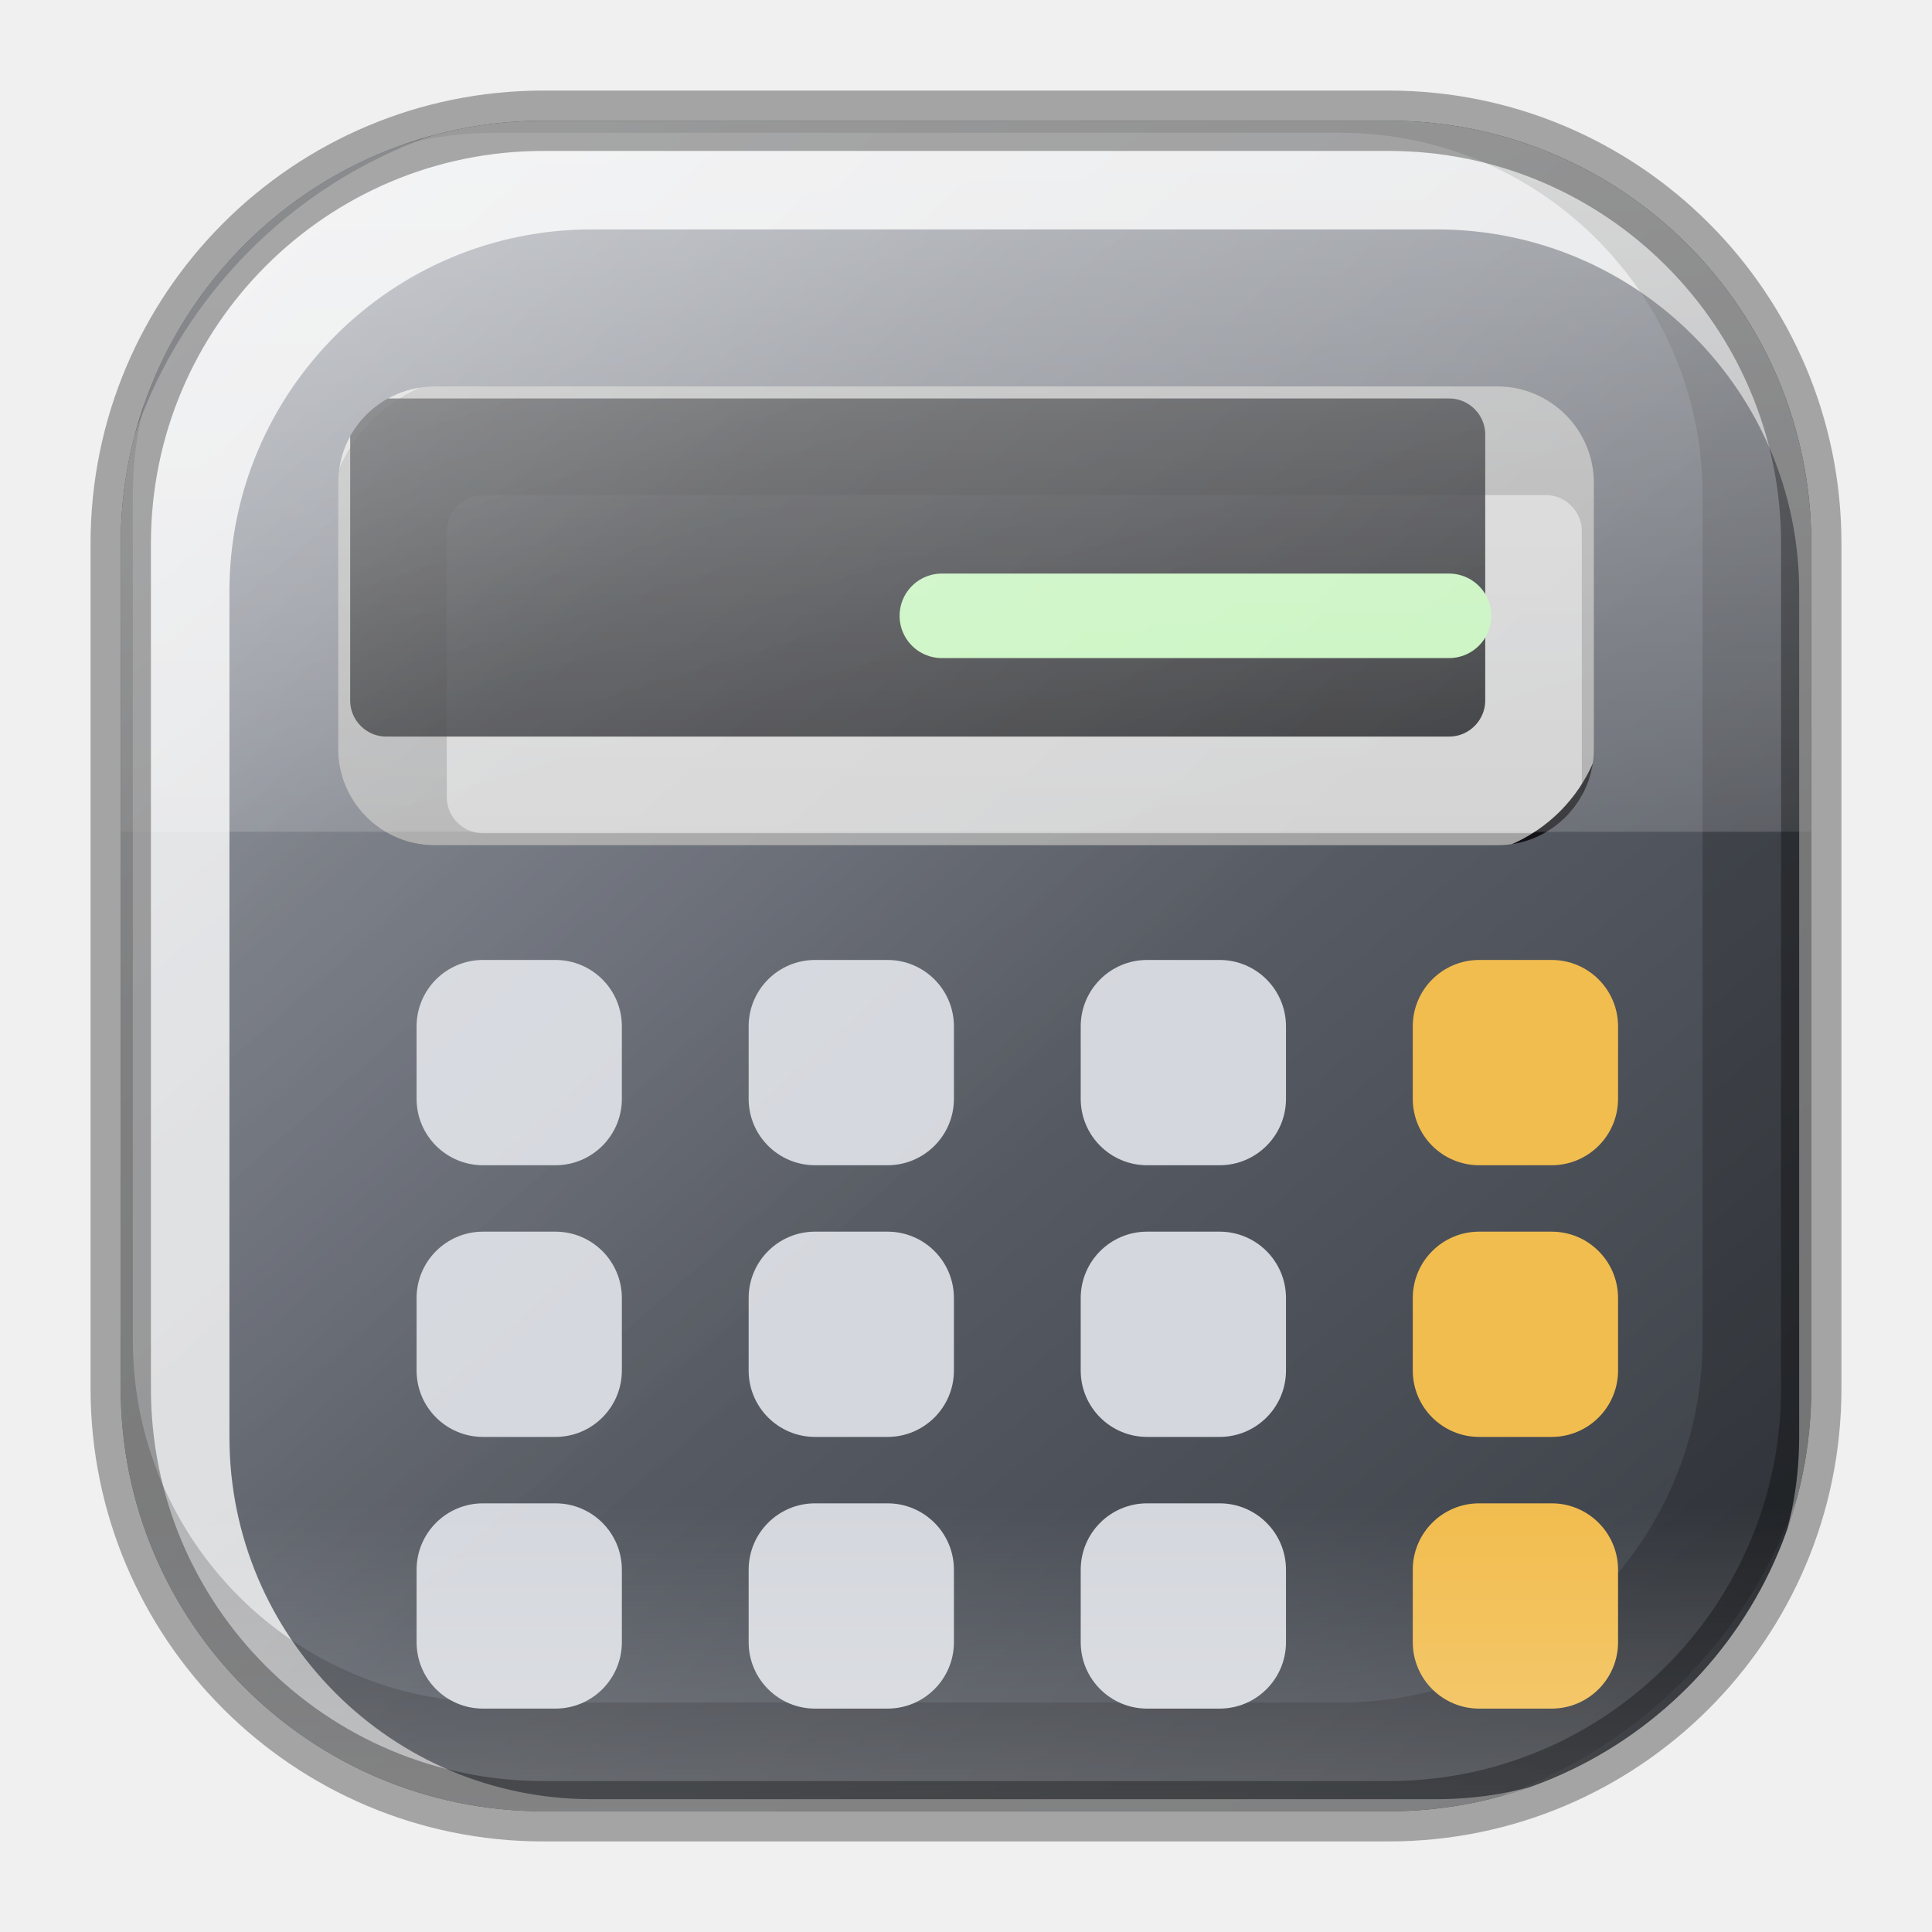
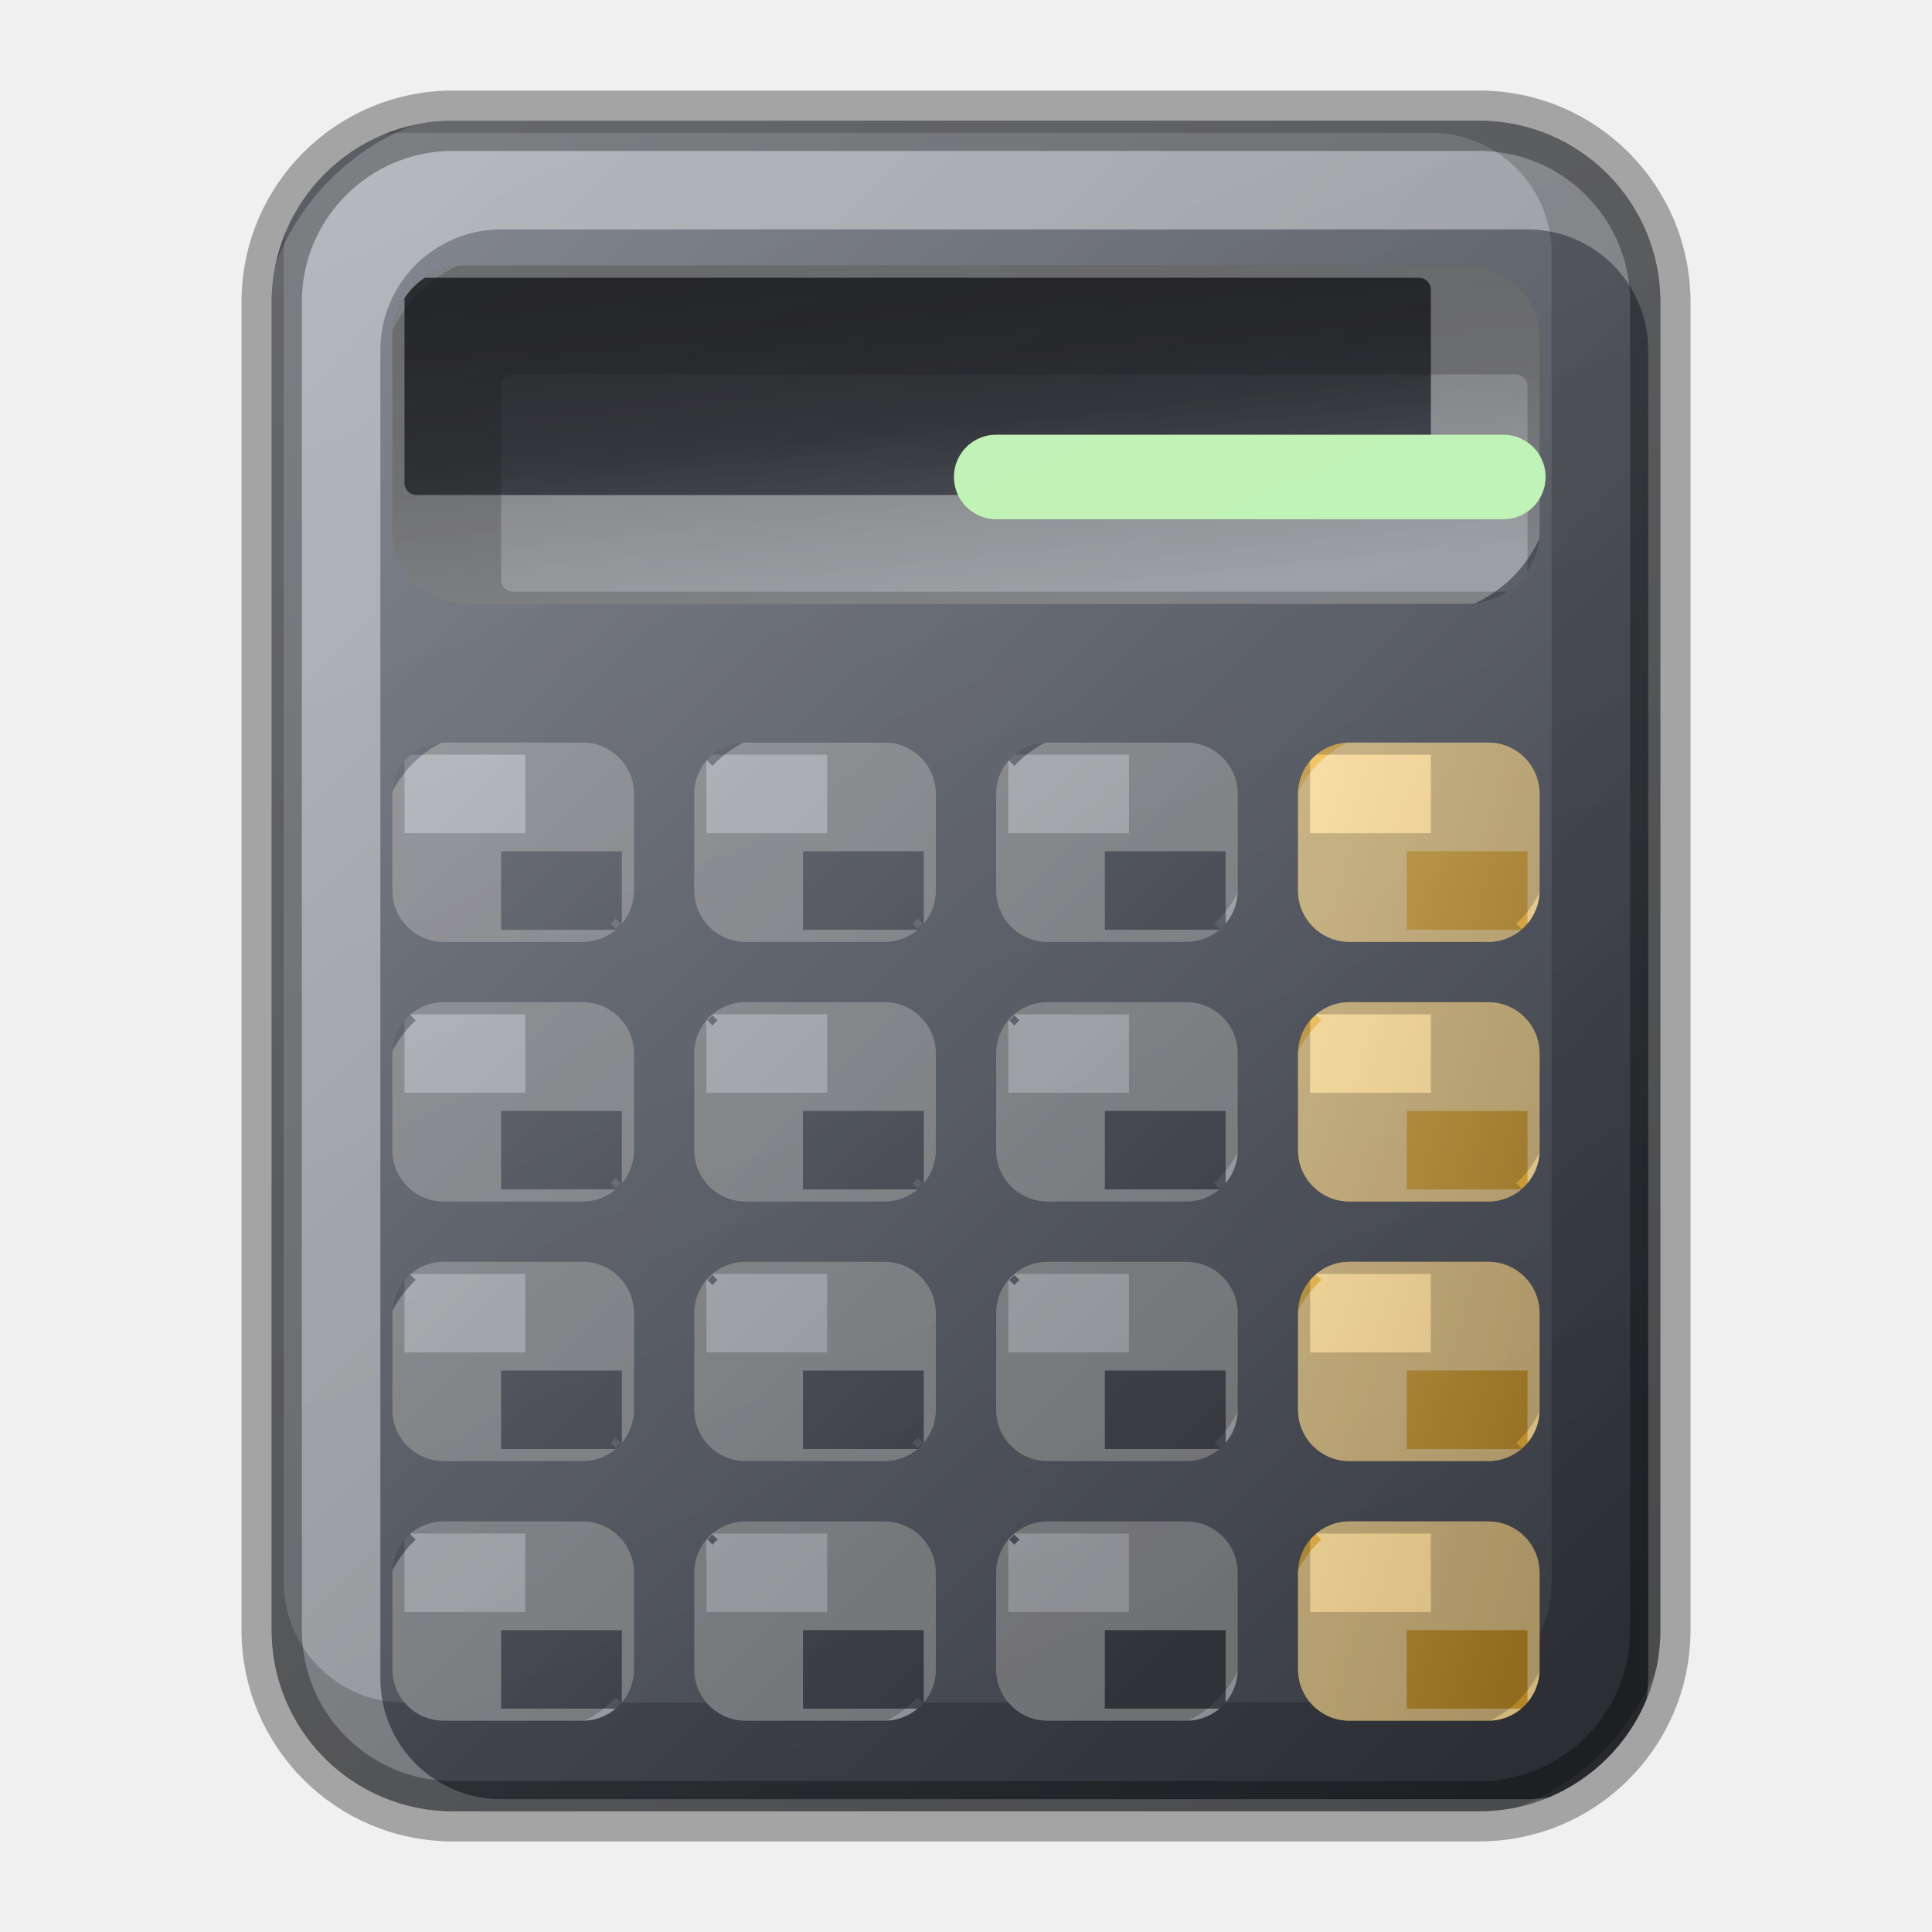
<svg xmlns="http://www.w3.org/2000/svg" viewBox="0 0 32 32" width="128" height="128">
  <defs>
-     <clipPath id="appCalculator-clip-tile">
-       <path d="M9 2h14a7 7 0 0 1 7 7v14a7 7 0 0 1-7 7H9a7 7 0 0 1-7-7V9a7 7 0 0 1 7-7Z" />
+     <clipPath id="appCalculator-clip-case">
+       <path d="M7.5 2h17a3 3 0 0 1 3 3v22a3 3 0 0 1 -3 3h-17a3 3 0 0 1 -3 -3v-22a3 3 0 0 1 3 -3Z" />
    </clipPath>
-     <linearGradient id="appCalculator-grad-tile" x1="0" y1="0" x2="0.85" y2="1">
-       <stop offset="0" stop-color="#7f848f" />
-       <stop offset="1" stop-color="#3c4047" />
+     <linearGradient id="appCalculator-grad-case" x1="0" y1="0" x2="0.85" y2="1">
+       <stop offset="0" stop-color="#7a7f8a" />
+       <stop offset="1" stop-color="#373a41" />
    </linearGradient>
    <clipPath id="appCalculator-clip-screen">
-       <path d="M7.2 6.4h17.6a1.6 1.6 0 0 1 1.6 1.6v4.4a1.6 1.6 0 0 1-1.6 1.6H7.2A1.6 1.6 0 0 1 5.6 12.4V8a1.6 1.6 0 0 1 1.6-1.6Z" />
+       <path d="M7.7 4.4h16.6a1.2 1.2 0 0 1 1.2 1.2v3.2a1.2 1.2 0 0 1 -1.2 1.2h-16.6a1.2 1.2 0 0 1 -1.2 -1.2v-3.2a1.2 1.2 0 0 1 1.2 -1.2Z" />
    </clipPath>
-     <linearGradient id="appCalculator-grad-screen" x1="0" y1="0" x2="0.85" y2="1">
-       <stop offset="0" stop-color="#292c32" />
-       <stop offset="1" stop-color="#1a1b1f" />
+     <linearGradient id="appCalculator-grad-screen" x1="0.329" y1="0.03" x2="0.671" y2="0.97">
+       <stop offset="0" stop-color="#1a1c20" />
+       <stop offset="0.45" stop-color="#2a2d33" />
+       <stop offset="1" stop-color="#636872" />
    </linearGradient>
    <clipPath id="appCalculator-clip-keys">
-       <path d="M8.0 15.9h1.2a1.1 1.1 0 0 1 1.1 1.1v1.2a1.1 1.1 0 0 1 -1.1 1.1h-1.2a1.1 1.1 0 0 1 -1.1 -1.1v-1.2a1.1 1.1 0 0 1 1.1 -1.1Z M13.5 15.9h1.2a1.1 1.1 0 0 1 1.1 1.1v1.2a1.1 1.1 0 0 1 -1.1 1.1h-1.2a1.1 1.1 0 0 1 -1.1 -1.1v-1.2a1.1 1.1 0 0 1 1.1 -1.1Z M19.0 15.9h1.2a1.1 1.1 0 0 1 1.1 1.1v1.2a1.1 1.1 0 0 1 -1.1 1.1h-1.2a1.1 1.1 0 0 1 -1.1 -1.1v-1.2a1.1 1.1 0 0 1 1.1 -1.1Z M8.0 20.4h1.2a1.1 1.1 0 0 1 1.1 1.1v1.2a1.1 1.1 0 0 1 -1.1 1.1h-1.2a1.1 1.1 0 0 1 -1.1 -1.1v-1.2a1.1 1.1 0 0 1 1.1 -1.1Z M13.5 20.4h1.2a1.1 1.1 0 0 1 1.1 1.1v1.2a1.1 1.1 0 0 1 -1.1 1.1h-1.2a1.1 1.1 0 0 1 -1.1 -1.1v-1.2a1.1 1.1 0 0 1 1.1 -1.1Z M19.0 20.4h1.2a1.1 1.1 0 0 1 1.1 1.1v1.2a1.1 1.1 0 0 1 -1.1 1.1h-1.2a1.1 1.1 0 0 1 -1.1 -1.1v-1.2a1.1 1.1 0 0 1 1.1 -1.1Z M8.0 24.9h1.2a1.1 1.1 0 0 1 1.1 1.1v1.2a1.1 1.1 0 0 1 -1.1 1.1h-1.2a1.1 1.1 0 0 1 -1.1 -1.1v-1.2a1.1 1.1 0 0 1 1.1 -1.1Z M13.5 24.9h1.2a1.1 1.1 0 0 1 1.1 1.1v1.2a1.1 1.1 0 0 1 -1.1 1.1h-1.2a1.1 1.1 0 0 1 -1.1 -1.1v-1.2a1.1 1.1 0 0 1 1.1 -1.1Z M19.0 24.9h1.2a1.1 1.1 0 0 1 1.1 1.1v1.2a1.1 1.1 0 0 1 -1.1 1.1h-1.2a1.1 1.1 0 0 1 -1.1 -1.1v-1.2a1.1 1.1 0 0 1 1.1 -1.1Z" />
+       <path d="M7.35 12.3h2.3a0.85 0.85 0 0 1 0.85 0.85v1.6a0.85 0.85 0 0 1 -0.85 0.85h-2.3a0.85 0.85 0 0 1 -0.85 -0.85v-1.6a0.85 0.85 0 0 1 0.85 -0.85ZM12.35 12.3h2.3a0.85 0.85 0 0 1 0.85 0.85v1.6a0.85 0.85 0 0 1 -0.85 0.85h-2.3a0.85 0.85 0 0 1 -0.85 -0.85v-1.6a0.85 0.85 0 0 1 0.85 -0.85ZM17.35 12.3h2.3a0.85 0.85 0 0 1 0.85 0.85v1.6a0.85 0.85 0 0 1 -0.85 0.85h-2.3a0.85 0.85 0 0 1 -0.85 -0.85v-1.6a0.85 0.85 0 0 1 0.85 -0.85ZM7.35 16.6h2.3a0.85 0.85 0 0 1 0.85 0.85v1.6a0.85 0.85 0 0 1 -0.85 0.85h-2.3a0.85 0.85 0 0 1 -0.85 -0.85v-1.6a0.85 0.85 0 0 1 0.85 -0.85ZM12.35 16.6h2.3a0.85 0.85 0 0 1 0.85 0.85v1.6a0.85 0.85 0 0 1 -0.85 0.85h-2.3a0.85 0.85 0 0 1 -0.85 -0.85v-1.6a0.85 0.85 0 0 1 0.85 -0.85ZM17.35 16.6h2.3a0.85 0.85 0 0 1 0.85 0.85v1.6a0.85 0.85 0 0 1 -0.85 0.85h-2.3a0.85 0.85 0 0 1 -0.85 -0.85v-1.6a0.85 0.85 0 0 1 0.85 -0.85ZM7.35 20.9h2.3a0.85 0.85 0 0 1 0.85 0.85v1.6a0.85 0.85 0 0 1 -0.85 0.85h-2.3a0.85 0.85 0 0 1 -0.85 -0.85v-1.6a0.85 0.85 0 0 1 0.85 -0.85ZM12.35 20.9h2.3a0.85 0.85 0 0 1 0.85 0.85v1.6a0.85 0.85 0 0 1 -0.85 0.85h-2.3a0.85 0.85 0 0 1 -0.85 -0.85v-1.6a0.85 0.85 0 0 1 0.85 -0.85ZM17.35 20.9h2.3a0.85 0.85 0 0 1 0.85 0.85v1.6a0.85 0.85 0 0 1 -0.85 0.85h-2.3a0.85 0.85 0 0 1 -0.85 -0.85v-1.6a0.85 0.85 0 0 1 0.85 -0.85ZM7.35 25.2h2.3a0.85 0.85 0 0 1 0.85 0.85v1.6a0.85 0.85 0 0 1 -0.85 0.85h-2.3a0.85 0.85 0 0 1 -0.85 -0.85v-1.6a0.85 0.85 0 0 1 0.85 -0.85ZM12.35 25.2h2.3a0.85 0.85 0 0 1 0.85 0.85v1.6a0.85 0.85 0 0 1 -0.85 0.85h-2.3a0.85 0.85 0 0 1 -0.85 -0.85v-1.6a0.85 0.85 0 0 1 0.85 -0.85ZM17.35 25.2h2.3a0.85 0.85 0 0 1 0.85 0.85v1.6a0.85 0.85 0 0 1 -0.85 0.85h-2.3a0.85 0.85 0 0 1 -0.85 -0.85v-1.6a0.85 0.85 0 0 1 0.85 -0.85Z" />
    </clipPath>
+     <linearGradient id="appCalculator-grad-keys" x1="0" y1="0" x2="0.85" y2="1">
+       <stop offset="0" stop-color="#7a7f8a" />
+       <stop offset="1" stop-color="#373a41" />
+     </linearGradient>
    <clipPath id="appCalculator-clip-ops">
-       <path d="M24.5 15.9h1.2a1.1 1.1 0 0 1 1.1 1.1v1.2a1.1 1.1 0 0 1 -1.1 1.1h-1.2a1.1 1.1 0 0 1 -1.1 -1.1v-1.2a1.1 1.1 0 0 1 1.1 -1.1Z M24.5 20.4h1.2a1.1 1.1 0 0 1 1.1 1.1v1.2a1.1 1.1 0 0 1 -1.1 1.1h-1.2a1.1 1.1 0 0 1 -1.1 -1.1v-1.2a1.1 1.1 0 0 1 1.1 -1.1Z M24.5 24.9h1.2a1.1 1.1 0 0 1 1.1 1.1v1.2a1.1 1.1 0 0 1 -1.1 1.1h-1.2a1.1 1.1 0 0 1 -1.1 -1.1v-1.2a1.1 1.1 0 0 1 1.1 -1.1Z" />
+       <path d="M22.35 12.3h2.3a0.85 0.85 0 0 1 0.85 0.85v1.6a0.85 0.85 0 0 1 -0.85 0.85h-2.3a0.85 0.85 0 0 1 -0.85 -0.85v-1.6a0.85 0.85 0 0 1 0.85 -0.85ZM22.35 16.6h2.3a0.85 0.85 0 0 1 0.85 0.85v1.6a0.85 0.85 0 0 1 -0.85 0.85h-2.3a0.85 0.85 0 0 1 -0.85 -0.85v-1.6a0.85 0.85 0 0 1 0.85 -0.85ZM22.35 20.9h2.3a0.85 0.85 0 0 1 0.85 0.85v1.6a0.85 0.85 0 0 1 -0.85 0.85h-2.3a0.85 0.85 0 0 1 -0.85 -0.85v-1.6a0.85 0.85 0 0 1 0.85 -0.85ZM22.35 25.2h2.3a0.85 0.85 0 0 1 0.85 0.85v1.6a0.85 0.85 0 0 1 -0.85 0.85h-2.3a0.85 0.85 0 0 1 -0.85 -0.85v-1.6a0.85 0.85 0 0 1 0.85 -0.85Z" />
    </clipPath>
+     <linearGradient id="appCalculator-grad-ops" x1="0" y1="0" x2="0.85" y2="1">
+       <stop offset="0" stop-color="#f5c765" />
+       <stop offset="1" stop-color="#b58625" />
+     </linearGradient>
    <clipPath id="appCalculator-clip-silhouette">
-       <path d="M9 2h14a7 7 0 0 1 7 7v14a7 7 0 0 1-7 7H9a7 7 0 0 1-7-7V9a7 7 0 0 1 7-7Z" />
+       <path d="M7.5 2h17a3 3 0 0 1 3 3v22a3 3 0 0 1 -3 3h-17a3 3 0 0 1 -3 -3v-22a3 3 0 0 1 3 -3Z" />
    </clipPath>
-     <linearGradient id="appCalculator-grad-key" x1="0" y1="0" x2="0.9" y2="1">
-       <stop offset="0" stop-color="#ffffff" stop-opacity="0.62" />
-       <stop offset="0.3" stop-color="#ffffff" stop-opacity="0.2" />
-       <stop offset="0.6" stop-color="#ffffff" stop-opacity="0" />
-     </linearGradient>
-     <linearGradient id="appCalculator-grad-gloss" x1="0" y1="0" x2="0" y2="1">
-       <stop offset="0" stop-color="#ffffff" stop-opacity="0.45" />
-       <stop offset="0.42" stop-color="#ffffff" stop-opacity="0.16" />
-       <stop offset="0.421" stop-color="#ffffff" stop-opacity="0" />
-       <stop offset="0.82" stop-color="#ffffff" stop-opacity="0" />
-       <stop offset="1" stop-color="#ffffff" stop-opacity="0.22" />
+     <linearGradient id="appCalculator-grad-key" x1="0" y1="0" x2="0.35" y2="1">
+       <stop offset="0" stop-color="#ffffff" stop-opacity="0.3" />
+       <stop offset="0.55" stop-color="#ffffff" stop-opacity="0.11" />
+       <stop offset="1" stop-color="#ffffff" stop-opacity="0" />
    </linearGradient>
  </defs>
  <g id="appCalculator">
-     <g id="tile-graphite-top" clip-path="url(#appCalculator-clip-tile)">
-       <path d="M9 2h14a7 7 0 0 1 7 7v14a7 7 0 0 1-7 7H9a7 7 0 0 1-7-7V9a7 7 0 0 1 7-7Z" fill="url(#appCalculator-grad-tile)" />
-       <path d="M9 2h14a7 7 0 0 1 7 7v14a7 7 0 0 1-7 7H9a7 7 0 0 1-7-7V9a7 7 0 0 1 7-7Z" fill="none" stroke="rgba(255, 255, 255, 0.78)" stroke-width="2" transform="translate(0.8 0.8)" />
-       <path d="M9 2h14a7 7 0 0 1 7 7v14a7 7 0 0 1-7 7H9a7 7 0 0 1-7-7V9a7 7 0 0 1 7-7Z" fill="none" stroke="rgba(0, 0, 0, 0.2)" stroke-width="2" transform="translate(-0.8 -0.8)" />
+     <g id="case-graphite-top" clip-path="url(#appCalculator-clip-case)">
+       <path d="M7.5 2h17a3 3 0 0 1 3 3v22a3 3 0 0 1 -3 3h-17a3 3 0 0 1 -3 -3v-22a3 3 0 0 1 3 -3Z" fill="url(#appCalculator-grad-case)" />
+       <path d="M7.5 2h17a3 3 0 0 1 3 3v22a3 3 0 0 1 -3 3h-17a3 3 0 0 1 -3 -3v-22a3 3 0 0 1 3 -3Z" fill="none" stroke="rgba(255, 255, 255, 0.4)" stroke-width="2" transform="translate(0.8 0.8)" />
+       <path d="M7.5 2h17a3 3 0 0 1 3 3v22a3 3 0 0 1 -3 3h-17a3 3 0 0 1 -3 -3v-22a3 3 0 0 1 3 -3Z" fill="none" stroke="rgba(0, 0, 0, 0.2)" stroke-width="2" transform="translate(-0.8 -0.8)" />
    </g>
-     <g id="screen-graphite-under" clip-path="url(#appCalculator-clip-screen)">
-       <path d="M7.2 6.4h17.6a1.6 1.6 0 0 1 1.6 1.6v4.4a1.6 1.6 0 0 1-1.6 1.6H7.2A1.6 1.6 0 0 1 5.6 12.4V8a1.6 1.6 0 0 1 1.6-1.6Z" fill="url(#appCalculator-grad-screen)" />
-       <path d="M7.2 6.4h17.6a1.6 1.6 0 0 1 1.6 1.6v4.4a1.6 1.6 0 0 1-1.6 1.6H7.2A1.6 1.6 0 0 1 5.6 12.4V8a1.6 1.6 0 0 1 1.6-1.6Z" fill="#000000" opacity="0.136" />
-       <path d="M7.2 6.4h17.6a1.6 1.6 0 0 1 1.6 1.6v4.4a1.6 1.6 0 0 1-1.6 1.6H7.2A1.6 1.6 0 0 1 5.6 12.4V8a1.6 1.6 0 0 1 1.6-1.6Z" fill="none" stroke="rgba(255, 255, 255, 0.78)" stroke-width="2" transform="translate(-0.8 -0.8)" />
-       <path d="M7.2 6.4h17.6a1.6 1.6 0 0 1 1.6 1.6v4.4a1.6 1.6 0 0 1-1.6 1.6H7.2A1.6 1.6 0 0 1 5.6 12.4V8a1.6 1.6 0 0 1 1.6-1.6Z" fill="none" stroke="rgba(0, 0, 0, 0.2)" stroke-width="2" transform="translate(0.8 0.8)" />
+     <g id="screen-graphite-concave" clip-path="url(#appCalculator-clip-screen)">
+       <path d="M7.7 4.4h16.6a1.2 1.2 0 0 1 1.2 1.2v3.2a1.2 1.2 0 0 1 -1.2 1.2h-16.6a1.2 1.2 0 0 1 -1.2 -1.2v-3.2a1.2 1.2 0 0 1 1.2 -1.2Z" fill="url(#appCalculator-grad-screen)" />
+       <path d="M7.7 4.4h16.6a1.2 1.2 0 0 1 1.2 1.2v3.2a1.2 1.2 0 0 1 -1.2 1.2h-16.6a1.2 1.2 0 0 1 -1.2 -1.2v-3.2a1.2 1.2 0 0 1 1.2 -1.2Z" fill="#000000" opacity="0.144" />
+       <path d="M7.7 4.4h16.6a1.2 1.2 0 0 1 1.2 1.2v3.2a1.2 1.2 0 0 1 -1.2 1.2h-16.6a1.2 1.2 0 0 1 -1.2 -1.2v-3.2a1.2 1.2 0 0 1 1.2 -1.2Z" fill="none" stroke="rgba(255, 255, 255, 0.4)" stroke-width="2" transform="translate(-0.8 -0.8)" />
+       <path d="M7.7 4.4h16.6a1.2 1.2 0 0 1 1.2 1.2v3.2a1.2 1.2 0 0 1 -1.2 1.2h-16.6a1.2 1.2 0 0 1 -1.2 -1.2v-3.2a1.2 1.2 0 0 1 1.2 -1.2Z" fill="none" stroke="rgba(0, 0, 0, 0.2)" stroke-width="2" transform="translate(0.8 0.8)" />
    </g>
    <g id="readout-traffic-zoom-light">
-       <path d="M15.6 10.2h8.4" fill="none" stroke="#bdf2b3" stroke-width="1.4" stroke-linecap="round" />
+       <path d="M16.5 7.9h8.4" fill="none" stroke="#bdf2b3" stroke-width="1.4" stroke-linecap="round" />
    </g>
-     <g id="keys-platinum-3" clip-path="url(#appCalculator-clip-keys)">
-       <path d="M8.0 15.9h1.2a1.1 1.1 0 0 1 1.1 1.1v1.2a1.1 1.1 0 0 1 -1.1 1.1h-1.2a1.1 1.1 0 0 1 -1.1 -1.1v-1.2a1.1 1.1 0 0 1 1.1 -1.1Z M13.5 15.9h1.2a1.1 1.1 0 0 1 1.1 1.1v1.2a1.1 1.1 0 0 1 -1.1 1.1h-1.2a1.1 1.1 0 0 1 -1.1 -1.1v-1.2a1.1 1.1 0 0 1 1.1 -1.1Z M19.0 15.9h1.2a1.1 1.1 0 0 1 1.1 1.1v1.2a1.1 1.1 0 0 1 -1.1 1.1h-1.2a1.1 1.1 0 0 1 -1.1 -1.1v-1.2a1.1 1.1 0 0 1 1.1 -1.1Z M8.0 20.4h1.2a1.1 1.1 0 0 1 1.1 1.1v1.2a1.1 1.1 0 0 1 -1.1 1.1h-1.2a1.1 1.1 0 0 1 -1.1 -1.1v-1.2a1.1 1.1 0 0 1 1.1 -1.1Z M13.5 20.4h1.2a1.1 1.1 0 0 1 1.1 1.1v1.2a1.1 1.1 0 0 1 -1.1 1.1h-1.2a1.1 1.1 0 0 1 -1.1 -1.1v-1.2a1.1 1.1 0 0 1 1.1 -1.1Z M19.0 20.4h1.2a1.1 1.1 0 0 1 1.1 1.1v1.2a1.1 1.1 0 0 1 -1.1 1.1h-1.2a1.1 1.1 0 0 1 -1.1 -1.1v-1.2a1.1 1.1 0 0 1 1.1 -1.1Z M8.0 24.9h1.2a1.1 1.1 0 0 1 1.1 1.1v1.2a1.1 1.1 0 0 1 -1.1 1.1h-1.2a1.1 1.1 0 0 1 -1.1 -1.1v-1.2a1.1 1.1 0 0 1 1.1 -1.1Z M13.5 24.9h1.2a1.1 1.1 0 0 1 1.1 1.1v1.2a1.1 1.1 0 0 1 -1.1 1.1h-1.2a1.1 1.1 0 0 1 -1.1 -1.1v-1.2a1.1 1.1 0 0 1 1.1 -1.1Z M19.0 24.9h1.2a1.1 1.1 0 0 1 1.1 1.1v1.2a1.1 1.1 0 0 1 -1.1 1.1h-1.2a1.1 1.1 0 0 1 -1.1 -1.1v-1.2a1.1 1.1 0 0 1 1.1 -1.1Z" fill="#d4d7dd" />
+     <g id="keys-graphite-top" clip-path="url(#appCalculator-clip-keys)">
+       <path d="M7.35 12.3h2.3a0.85 0.85 0 0 1 0.85 0.85v1.6a0.85 0.85 0 0 1 -0.85 0.85h-2.3a0.85 0.85 0 0 1 -0.85 -0.85v-1.6a0.85 0.85 0 0 1 0.85 -0.85ZM12.35 12.3h2.3a0.85 0.85 0 0 1 0.85 0.85v1.6a0.85 0.85 0 0 1 -0.85 0.85h-2.3a0.85 0.85 0 0 1 -0.85 -0.85v-1.6a0.85 0.85 0 0 1 0.85 -0.85ZM17.35 12.3h2.3a0.85 0.85 0 0 1 0.85 0.85v1.6a0.85 0.85 0 0 1 -0.85 0.85h-2.3a0.85 0.85 0 0 1 -0.85 -0.85v-1.6a0.85 0.85 0 0 1 0.85 -0.85ZM7.35 16.6h2.3a0.85 0.85 0 0 1 0.85 0.85v1.6a0.85 0.85 0 0 1 -0.85 0.85h-2.3a0.85 0.85 0 0 1 -0.85 -0.85v-1.6a0.85 0.85 0 0 1 0.85 -0.85ZM12.35 16.6h2.3a0.85 0.85 0 0 1 0.85 0.85v1.6a0.85 0.85 0 0 1 -0.85 0.85h-2.3a0.85 0.85 0 0 1 -0.85 -0.85v-1.6a0.85 0.85 0 0 1 0.85 -0.85ZM17.35 16.6h2.3a0.85 0.85 0 0 1 0.85 0.85v1.6a0.85 0.85 0 0 1 -0.85 0.85h-2.3a0.85 0.85 0 0 1 -0.85 -0.85v-1.6a0.85 0.85 0 0 1 0.85 -0.85ZM7.35 20.9h2.3a0.85 0.85 0 0 1 0.85 0.85v1.6a0.85 0.85 0 0 1 -0.85 0.85h-2.3a0.85 0.85 0 0 1 -0.85 -0.85v-1.6a0.85 0.85 0 0 1 0.85 -0.85ZM12.35 20.9h2.3a0.85 0.85 0 0 1 0.85 0.85v1.6a0.85 0.85 0 0 1 -0.85 0.85h-2.3a0.85 0.85 0 0 1 -0.85 -0.85v-1.6a0.85 0.85 0 0 1 0.85 -0.85ZM17.35 20.9h2.3a0.85 0.85 0 0 1 0.85 0.85v1.6a0.85 0.85 0 0 1 -0.85 0.85h-2.3a0.85 0.85 0 0 1 -0.85 -0.85v-1.6a0.85 0.85 0 0 1 0.85 -0.85ZM7.35 25.2h2.3a0.85 0.85 0 0 1 0.85 0.85v1.6a0.85 0.85 0 0 1 -0.85 0.85h-2.3a0.85 0.85 0 0 1 -0.85 -0.85v-1.6a0.85 0.85 0 0 1 0.85 -0.85ZM12.35 25.2h2.3a0.85 0.85 0 0 1 0.85 0.85v1.6a0.85 0.85 0 0 1 -0.85 0.85h-2.3a0.85 0.85 0 0 1 -0.85 -0.85v-1.6a0.85 0.85 0 0 1 0.85 -0.85ZM17.35 25.2h2.3a0.85 0.85 0 0 1 0.85 0.85v1.6a0.85 0.85 0 0 1 -0.85 0.85h-2.3a0.85 0.85 0 0 1 -0.85 -0.85v-1.6a0.85 0.85 0 0 1 0.85 -0.85Z" fill="url(#appCalculator-grad-keys)" />
+       <path d="M7.35 12.3h2.3a0.85 0.85 0 0 1 0.85 0.85v1.6a0.85 0.85 0 0 1 -0.85 0.85h-2.3a0.85 0.85 0 0 1 -0.85 -0.85v-1.6a0.85 0.85 0 0 1 0.85 -0.85ZM12.35 12.3h2.3a0.85 0.85 0 0 1 0.85 0.85v1.6a0.85 0.85 0 0 1 -0.85 0.85h-2.3a0.85 0.85 0 0 1 -0.85 -0.85v-1.6a0.85 0.85 0 0 1 0.85 -0.85ZM17.35 12.3h2.3a0.85 0.85 0 0 1 0.85 0.85v1.6a0.85 0.85 0 0 1 -0.85 0.85h-2.3a0.85 0.85 0 0 1 -0.85 -0.85v-1.6a0.85 0.85 0 0 1 0.85 -0.85ZM7.35 16.6h2.3a0.85 0.85 0 0 1 0.85 0.85v1.6a0.85 0.85 0 0 1 -0.85 0.85h-2.3a0.85 0.85 0 0 1 -0.85 -0.85v-1.6a0.85 0.85 0 0 1 0.85 -0.85ZM12.35 16.6h2.3a0.85 0.85 0 0 1 0.85 0.85v1.6a0.85 0.85 0 0 1 -0.85 0.85h-2.3a0.85 0.85 0 0 1 -0.85 -0.85v-1.6a0.85 0.85 0 0 1 0.85 -0.85ZM17.35 16.6h2.3a0.85 0.85 0 0 1 0.85 0.85v1.6a0.85 0.85 0 0 1 -0.85 0.85h-2.3a0.85 0.85 0 0 1 -0.85 -0.85v-1.6a0.85 0.85 0 0 1 0.85 -0.85ZM7.35 20.9h2.3a0.85 0.85 0 0 1 0.85 0.85v1.6a0.85 0.85 0 0 1 -0.85 0.85h-2.3a0.85 0.85 0 0 1 -0.85 -0.85v-1.6a0.85 0.85 0 0 1 0.85 -0.85ZM12.35 20.9h2.3a0.85 0.85 0 0 1 0.85 0.85v1.6a0.85 0.85 0 0 1 -0.85 0.85h-2.3a0.85 0.85 0 0 1 -0.85 -0.85v-1.6a0.85 0.85 0 0 1 0.85 -0.85ZM17.35 20.9h2.3a0.85 0.85 0 0 1 0.85 0.85v1.6a0.85 0.85 0 0 1 -0.85 0.85h-2.3a0.85 0.85 0 0 1 -0.85 -0.85v-1.6a0.85 0.85 0 0 1 0.85 -0.85ZM7.35 25.2h2.3a0.85 0.85 0 0 1 0.85 0.85v1.6a0.85 0.85 0 0 1 -0.85 0.85h-2.3a0.85 0.85 0 0 1 -0.85 -0.85v-1.6a0.85 0.85 0 0 1 0.85 -0.85ZM12.35 25.2h2.3a0.85 0.85 0 0 1 0.85 0.85v1.6a0.85 0.85 0 0 1 -0.85 0.85h-2.3a0.85 0.85 0 0 1 -0.85 -0.85v-1.6a0.85 0.85 0 0 1 0.85 -0.85ZM17.35 25.2h2.3a0.85 0.85 0 0 1 0.85 0.85v1.6a0.85 0.85 0 0 1 -0.85 0.85h-2.3a0.85 0.85 0 0 1 -0.85 -0.85v-1.6a0.85 0.85 0 0 1 0.85 -0.85Z" fill="#ffffff" opacity="0.024" />
+       <path d="M7.35 12.3h2.3a0.85 0.85 0 0 1 0.85 0.85v1.6a0.85 0.85 0 0 1 -0.85 0.85h-2.3a0.85 0.85 0 0 1 -0.85 -0.85v-1.6a0.85 0.85 0 0 1 0.85 -0.85ZM12.35 12.3h2.3a0.85 0.85 0 0 1 0.85 0.85v1.6a0.85 0.85 0 0 1 -0.85 0.85h-2.3a0.85 0.85 0 0 1 -0.85 -0.85v-1.6a0.85 0.85 0 0 1 0.85 -0.85ZM17.35 12.3h2.3a0.85 0.85 0 0 1 0.85 0.85v1.6a0.85 0.85 0 0 1 -0.85 0.85h-2.3a0.85 0.85 0 0 1 -0.85 -0.85v-1.6a0.85 0.85 0 0 1 0.85 -0.85ZM7.35 16.6h2.3a0.85 0.85 0 0 1 0.85 0.85v1.6a0.85 0.85 0 0 1 -0.85 0.85h-2.3a0.85 0.85 0 0 1 -0.85 -0.85v-1.6a0.85 0.85 0 0 1 0.85 -0.85ZM12.35 16.6h2.3a0.85 0.85 0 0 1 0.85 0.85v1.6a0.85 0.85 0 0 1 -0.85 0.85h-2.3a0.85 0.85 0 0 1 -0.85 -0.85v-1.6a0.85 0.85 0 0 1 0.85 -0.85ZM17.35 16.6h2.3a0.85 0.85 0 0 1 0.85 0.85v1.6a0.85 0.85 0 0 1 -0.85 0.85h-2.3a0.85 0.85 0 0 1 -0.85 -0.85v-1.6a0.85 0.85 0 0 1 0.85 -0.85ZM7.35 20.9h2.3a0.85 0.85 0 0 1 0.85 0.85v1.6a0.85 0.85 0 0 1 -0.85 0.85h-2.3a0.85 0.85 0 0 1 -0.85 -0.85v-1.6a0.85 0.85 0 0 1 0.85 -0.85ZM12.35 20.9h2.3a0.85 0.85 0 0 1 0.85 0.85v1.6a0.85 0.85 0 0 1 -0.85 0.85h-2.3a0.85 0.85 0 0 1 -0.85 -0.85v-1.6a0.85 0.85 0 0 1 0.85 -0.85ZM17.35 20.9h2.3a0.85 0.85 0 0 1 0.85 0.85v1.6a0.85 0.85 0 0 1 -0.85 0.85h-2.3a0.85 0.85 0 0 1 -0.85 -0.85v-1.6a0.85 0.85 0 0 1 0.85 -0.85ZM7.35 25.2h2.3a0.85 0.85 0 0 1 0.85 0.85v1.6a0.85 0.85 0 0 1 -0.85 0.85h-2.3a0.85 0.85 0 0 1 -0.85 -0.85v-1.6a0.85 0.85 0 0 1 0.85 -0.85ZM12.35 25.2h2.3a0.85 0.85 0 0 1 0.85 0.85v1.6a0.85 0.85 0 0 1 -0.85 0.85h-2.3a0.85 0.85 0 0 1 -0.85 -0.85v-1.6a0.85 0.85 0 0 1 0.85 -0.85ZM17.35 25.2h2.3a0.85 0.85 0 0 1 0.85 0.85v1.6a0.85 0.85 0 0 1 -0.85 0.85h-2.3a0.85 0.85 0 0 1 -0.85 -0.85v-1.6a0.85 0.85 0 0 1 0.85 -0.85Z" fill="none" stroke="rgba(255, 255, 255, 0.4)" stroke-width="2" transform="translate(0.8 0.8)" />
+       <path d="M7.35 12.3h2.3a0.85 0.85 0 0 1 0.85 0.85v1.6a0.85 0.85 0 0 1 -0.85 0.85h-2.3a0.85 0.85 0 0 1 -0.85 -0.85v-1.6a0.85 0.85 0 0 1 0.85 -0.85ZM12.35 12.3h2.3a0.85 0.85 0 0 1 0.85 0.85v1.6a0.85 0.85 0 0 1 -0.85 0.85h-2.3a0.85 0.85 0 0 1 -0.85 -0.85v-1.6a0.85 0.85 0 0 1 0.85 -0.85ZM17.35 12.3h2.3a0.85 0.85 0 0 1 0.85 0.85v1.6a0.85 0.85 0 0 1 -0.85 0.85h-2.3a0.85 0.85 0 0 1 -0.85 -0.85v-1.6a0.85 0.85 0 0 1 0.85 -0.85ZM7.35 16.6h2.3a0.85 0.85 0 0 1 0.85 0.85v1.6a0.85 0.85 0 0 1 -0.85 0.85h-2.3a0.85 0.85 0 0 1 -0.85 -0.85v-1.6a0.85 0.85 0 0 1 0.85 -0.85ZM12.35 16.6h2.3a0.85 0.85 0 0 1 0.85 0.85v1.6a0.85 0.85 0 0 1 -0.85 0.85h-2.3a0.85 0.85 0 0 1 -0.85 -0.85v-1.6a0.85 0.85 0 0 1 0.85 -0.85ZM17.35 16.6h2.3a0.85 0.85 0 0 1 0.85 0.85v1.6a0.85 0.85 0 0 1 -0.85 0.85h-2.3a0.85 0.85 0 0 1 -0.85 -0.85v-1.6a0.85 0.85 0 0 1 0.85 -0.85ZM7.35 20.9h2.3a0.85 0.85 0 0 1 0.85 0.85v1.6a0.85 0.85 0 0 1 -0.85 0.85h-2.3a0.85 0.85 0 0 1 -0.85 -0.85v-1.6a0.85 0.85 0 0 1 0.85 -0.85ZM12.35 20.9h2.3a0.85 0.85 0 0 1 0.85 0.85v1.6a0.85 0.85 0 0 1 -0.85 0.85h-2.3a0.85 0.85 0 0 1 -0.85 -0.85v-1.6a0.85 0.85 0 0 1 0.85 -0.85ZM17.35 20.9h2.3a0.85 0.85 0 0 1 0.85 0.85v1.6a0.85 0.85 0 0 1 -0.85 0.85h-2.3a0.85 0.85 0 0 1 -0.85 -0.85v-1.6a0.85 0.85 0 0 1 0.85 -0.85ZM7.35 25.2h2.3a0.85 0.85 0 0 1 0.85 0.85v1.6a0.85 0.85 0 0 1 -0.85 0.85h-2.3a0.85 0.85 0 0 1 -0.85 -0.85v-1.6a0.85 0.85 0 0 1 0.85 -0.85ZM12.35 25.2h2.3a0.85 0.85 0 0 1 0.85 0.85v1.6a0.85 0.85 0 0 1 -0.85 0.85h-2.3a0.85 0.85 0 0 1 -0.85 -0.85v-1.6a0.85 0.85 0 0 1 0.85 -0.85ZM17.35 25.2h2.3a0.85 0.85 0 0 1 0.85 0.85v1.6a0.85 0.85 0 0 1 -0.85 0.85h-2.3a0.85 0.85 0 0 1 -0.85 -0.85v-1.6a0.85 0.85 0 0 1 0.85 -0.85Z" fill="none" stroke="rgba(0, 0, 0, 0.2)" stroke-width="2" transform="translate(-0.8 -0.8)" />
    </g>
-     <g id="ops-traffic-minimize-base" clip-path="url(#appCalculator-clip-ops)">
-       <path d="M24.5 15.9h1.2a1.1 1.1 0 0 1 1.1 1.1v1.2a1.1 1.1 0 0 1 -1.1 1.1h-1.2a1.1 1.1 0 0 1 -1.1 -1.1v-1.2a1.1 1.1 0 0 1 1.1 -1.1Z M24.5 20.4h1.2a1.1 1.1 0 0 1 1.1 1.1v1.2a1.1 1.1 0 0 1 -1.1 1.1h-1.2a1.1 1.1 0 0 1 -1.1 -1.1v-1.2a1.1 1.1 0 0 1 1.1 -1.1Z M24.5 24.9h1.2a1.1 1.1 0 0 1 1.1 1.1v1.2a1.1 1.1 0 0 1 -1.1 1.1h-1.2a1.1 1.1 0 0 1 -1.1 -1.1v-1.2a1.1 1.1 0 0 1 1.1 -1.1Z" fill="#f2bd4f" />
+     <g id="ops-amber-top" clip-path="url(#appCalculator-clip-ops)">
+       <path d="M22.35 12.3h2.3a0.85 0.85 0 0 1 0.85 0.85v1.6a0.85 0.85 0 0 1 -0.85 0.85h-2.3a0.85 0.85 0 0 1 -0.85 -0.85v-1.6a0.85 0.85 0 0 1 0.85 -0.85ZM22.35 16.6h2.3a0.85 0.85 0 0 1 0.85 0.85v1.6a0.85 0.85 0 0 1 -0.85 0.85h-2.3a0.85 0.85 0 0 1 -0.85 -0.85v-1.6a0.85 0.85 0 0 1 0.85 -0.85ZM22.35 20.9h2.3a0.85 0.85 0 0 1 0.85 0.85v1.6a0.85 0.85 0 0 1 -0.85 0.85h-2.3a0.85 0.85 0 0 1 -0.85 -0.85v-1.6a0.85 0.85 0 0 1 0.85 -0.85ZM22.35 25.2h2.3a0.85 0.85 0 0 1 0.85 0.85v1.6a0.85 0.85 0 0 1 -0.85 0.85h-2.3a0.85 0.85 0 0 1 -0.85 -0.85v-1.6a0.85 0.85 0 0 1 0.85 -0.85Z" fill="url(#appCalculator-grad-ops)" />
+       <path d="M22.35 12.3h2.3a0.85 0.85 0 0 1 0.85 0.85v1.6a0.85 0.85 0 0 1 -0.85 0.85h-2.3a0.85 0.85 0 0 1 -0.85 -0.85v-1.6a0.85 0.85 0 0 1 0.85 -0.85ZM22.35 16.6h2.3a0.85 0.85 0 0 1 0.85 0.85v1.6a0.85 0.85 0 0 1 -0.85 0.85h-2.3a0.85 0.85 0 0 1 -0.85 -0.85v-1.6a0.85 0.85 0 0 1 0.85 -0.85ZM22.35 20.9h2.3a0.85 0.85 0 0 1 0.85 0.85v1.6a0.85 0.85 0 0 1 -0.85 0.85h-2.3a0.85 0.85 0 0 1 -0.85 -0.85v-1.6a0.85 0.85 0 0 1 0.85 -0.85ZM22.35 25.2h2.3a0.85 0.85 0 0 1 0.85 0.85v1.6a0.85 0.85 0 0 1 -0.85 0.85h-2.3a0.85 0.85 0 0 1 -0.85 -0.85v-1.6a0.85 0.85 0 0 1 0.85 -0.85Z" fill="none" stroke="rgba(255, 255, 255, 0.4)" stroke-width="2" transform="translate(0.8 0.8)" />
+       <path d="M22.35 12.3h2.3a0.85 0.85 0 0 1 0.85 0.85v1.6a0.85 0.85 0 0 1 -0.85 0.85h-2.3a0.85 0.85 0 0 1 -0.85 -0.85v-1.6a0.85 0.85 0 0 1 0.85 -0.85ZM22.35 16.6h2.3a0.85 0.85 0 0 1 0.85 0.85v1.6a0.85 0.85 0 0 1 -0.85 0.85h-2.3a0.85 0.85 0 0 1 -0.85 -0.85v-1.6a0.85 0.85 0 0 1 0.85 -0.85ZM22.35 20.9h2.3a0.85 0.85 0 0 1 0.85 0.85v1.6a0.85 0.85 0 0 1 -0.85 0.85h-2.3a0.85 0.85 0 0 1 -0.85 -0.85v-1.6a0.85 0.85 0 0 1 0.85 -0.85ZM22.35 25.2h2.3a0.85 0.85 0 0 1 0.85 0.85v1.6a0.85 0.85 0 0 1 -0.85 0.85h-2.3a0.85 0.85 0 0 1 -0.85 -0.85v-1.6a0.85 0.85 0 0 1 0.85 -0.85Z" fill="none" stroke="rgba(0, 0, 0, 0.2)" stroke-width="2" transform="translate(-0.8 -0.8)" />
    </g>
-     <g id="key-sheen-color" clip-path="url(#appCalculator-clip-silhouette)" opacity="0.6" style="mix-blend-mode:screen">
-       <path d="M9 2h14a7 7 0 0 1 7 7v14a7 7 0 0 1-7 7H9a7 7 0 0 1-7-7V9a7 7 0 0 1 7-7Z" fill="url(#appCalculator-grad-key)" />
+     <g id="key-sheen-color" clip-path="url(#appCalculator-clip-silhouette)" opacity="0.34" style="mix-blend-mode:screen">
+       <path d="M7.5 2h17a3 3 0 0 1 3 3v22a3 3 0 0 1 -3 3h-17a3 3 0 0 1 -3 -3v-22a3 3 0 0 1 3 -3Z" fill="url(#appCalculator-grad-key)" />
    </g>
-     <g id="gloss-sheen-color" clip-path="url(#appCalculator-clip-silhouette)" style="mix-blend-mode:screen">
-       <path d="M9 2h14a7 7 0 0 1 7 7v14a7 7 0 0 1-7 7H9a7 7 0 0 1-7-7V9a7 7 0 0 1 7-7Z" fill="url(#appCalculator-grad-gloss)" />
-     </g>
-     <path id="keyline-edge-hairline" d="M9 2h14a7 7 0 0 1 7 7v14a7 7 0 0 1-7 7H9a7 7 0 0 1-7-7V9a7 7 0 0 1 7-7Z" fill="none" stroke="rgba(0, 0, 0, 0.32)" stroke-width="1" />
+     <path id="keyline-edge-hairline" d="M7.5 2h17a3 3 0 0 1 3 3v22a3 3 0 0 1 -3 3h-17a3 3 0 0 1 -3 -3v-22a3 3 0 0 1 3 -3Z" fill="none" stroke="rgba(0, 0, 0, 0.32)" stroke-width="1" />
  </g>
</svg>
